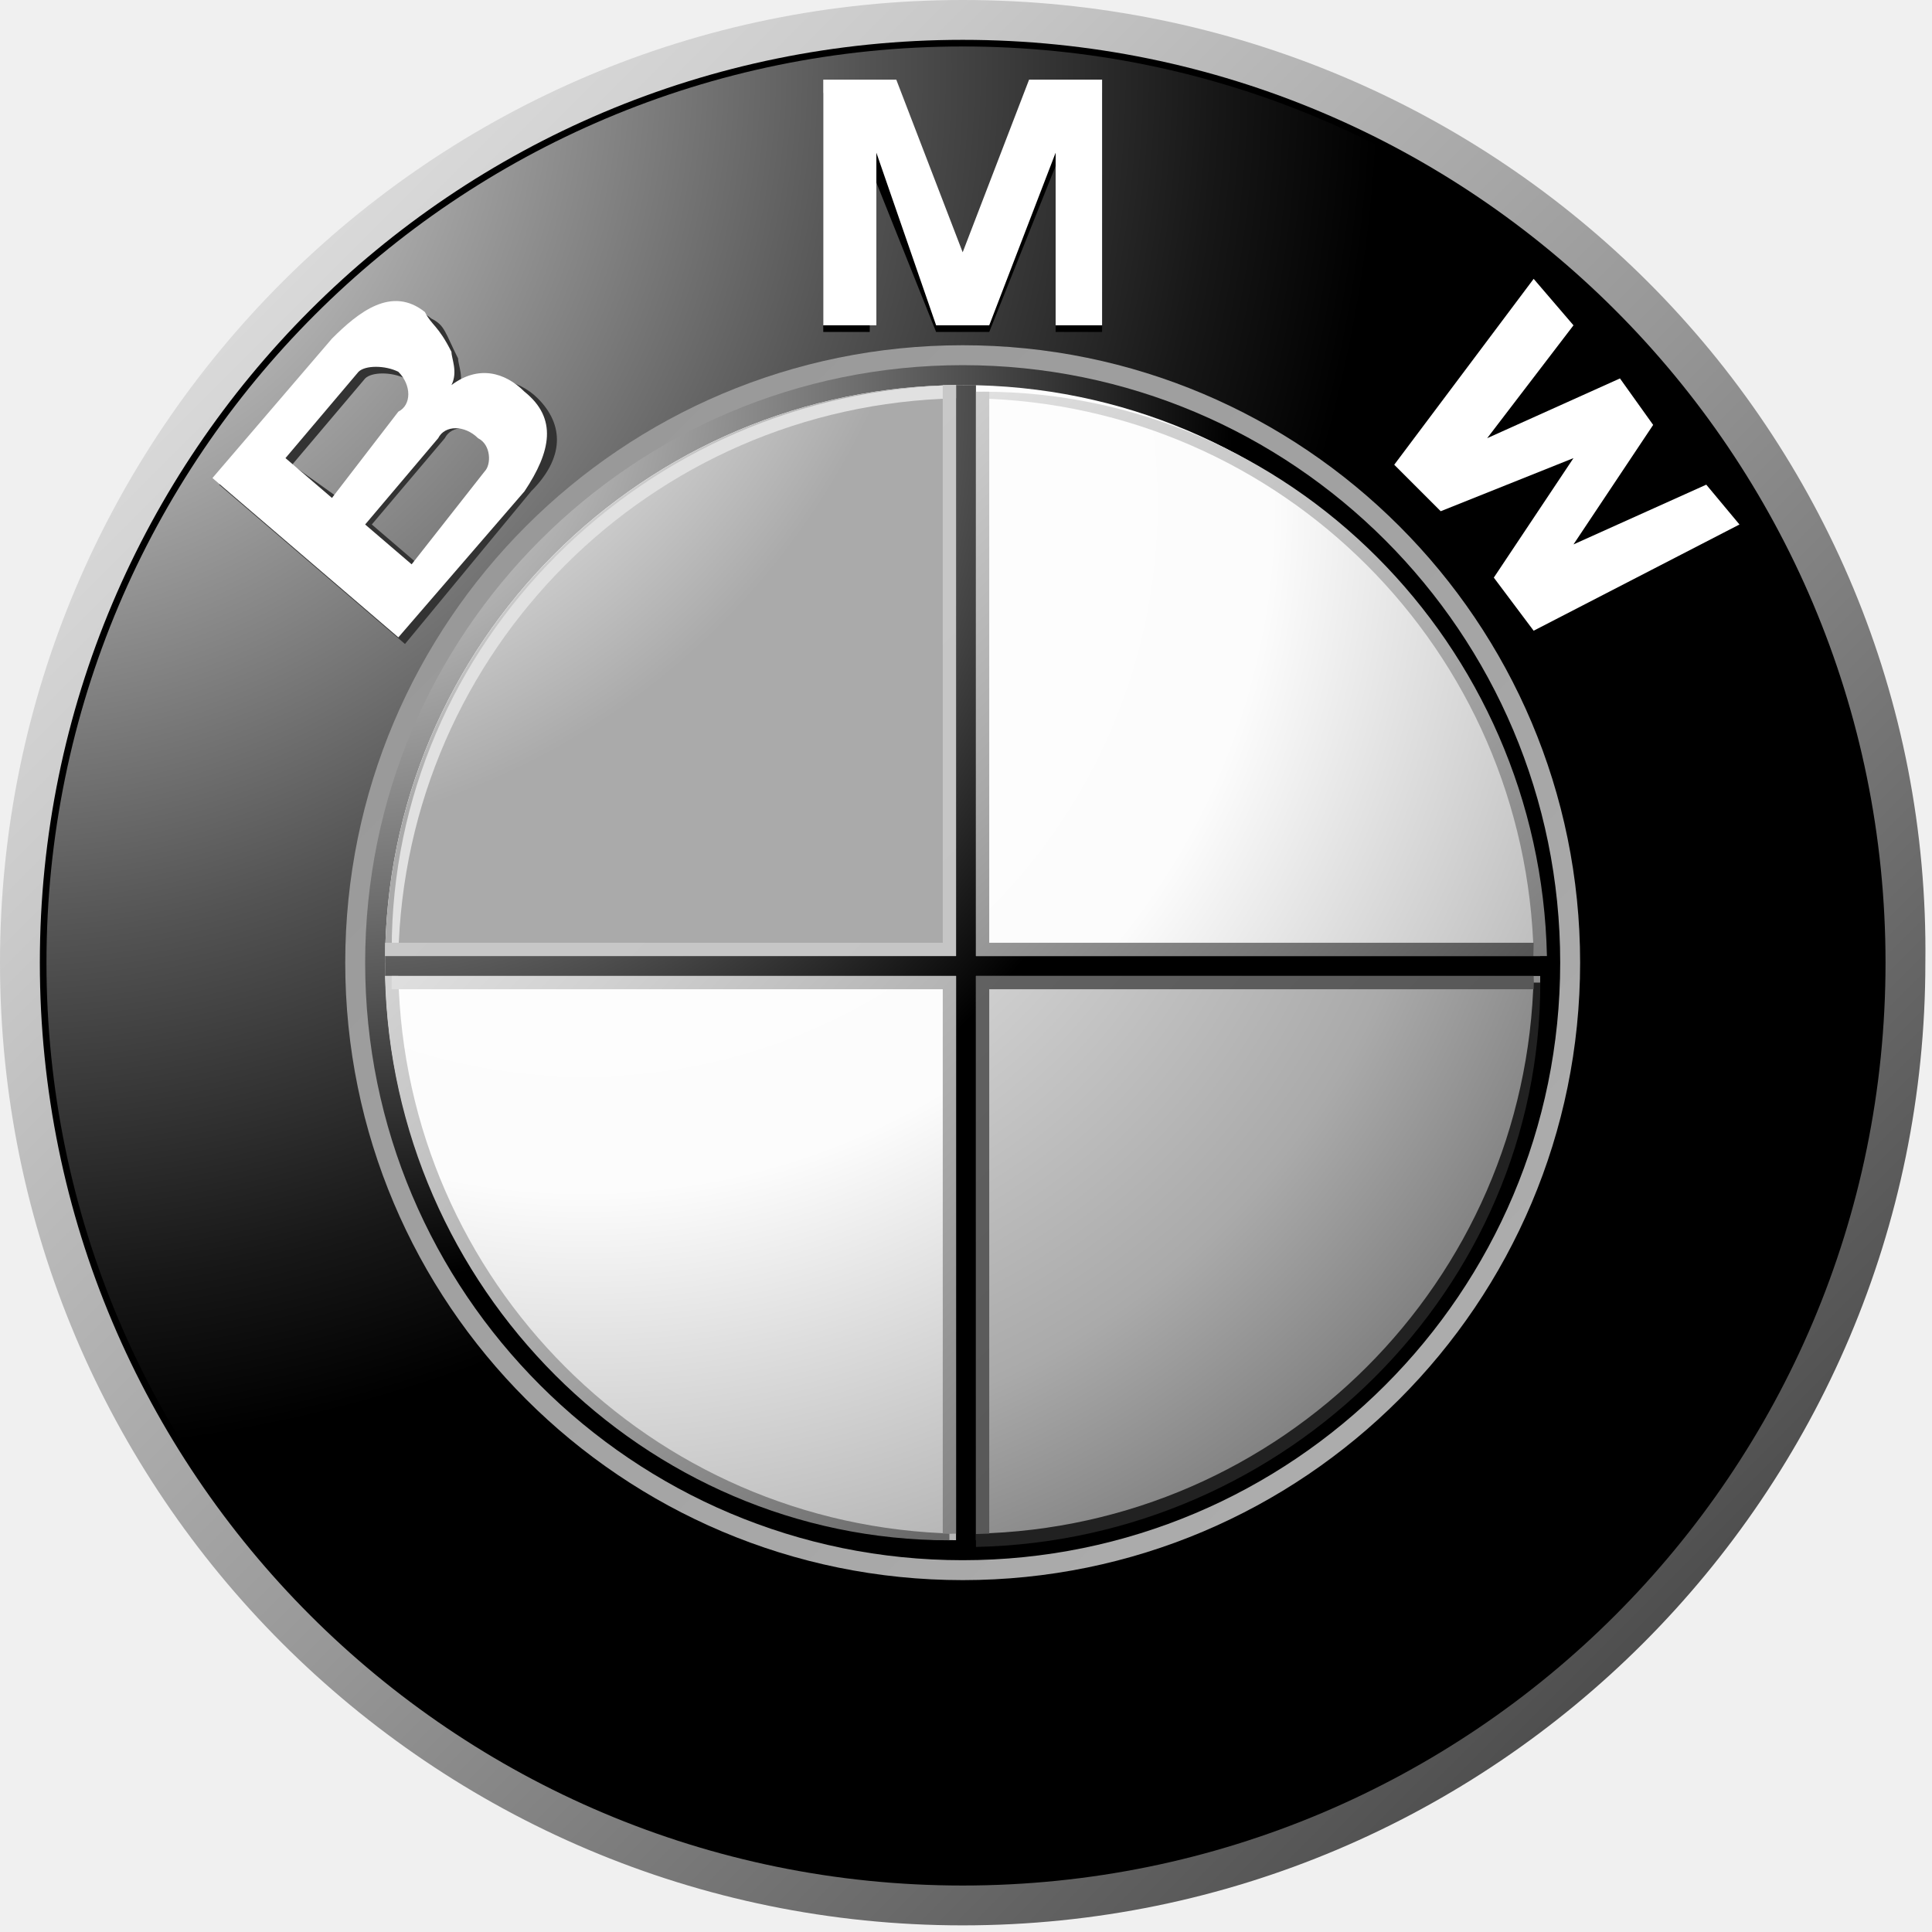
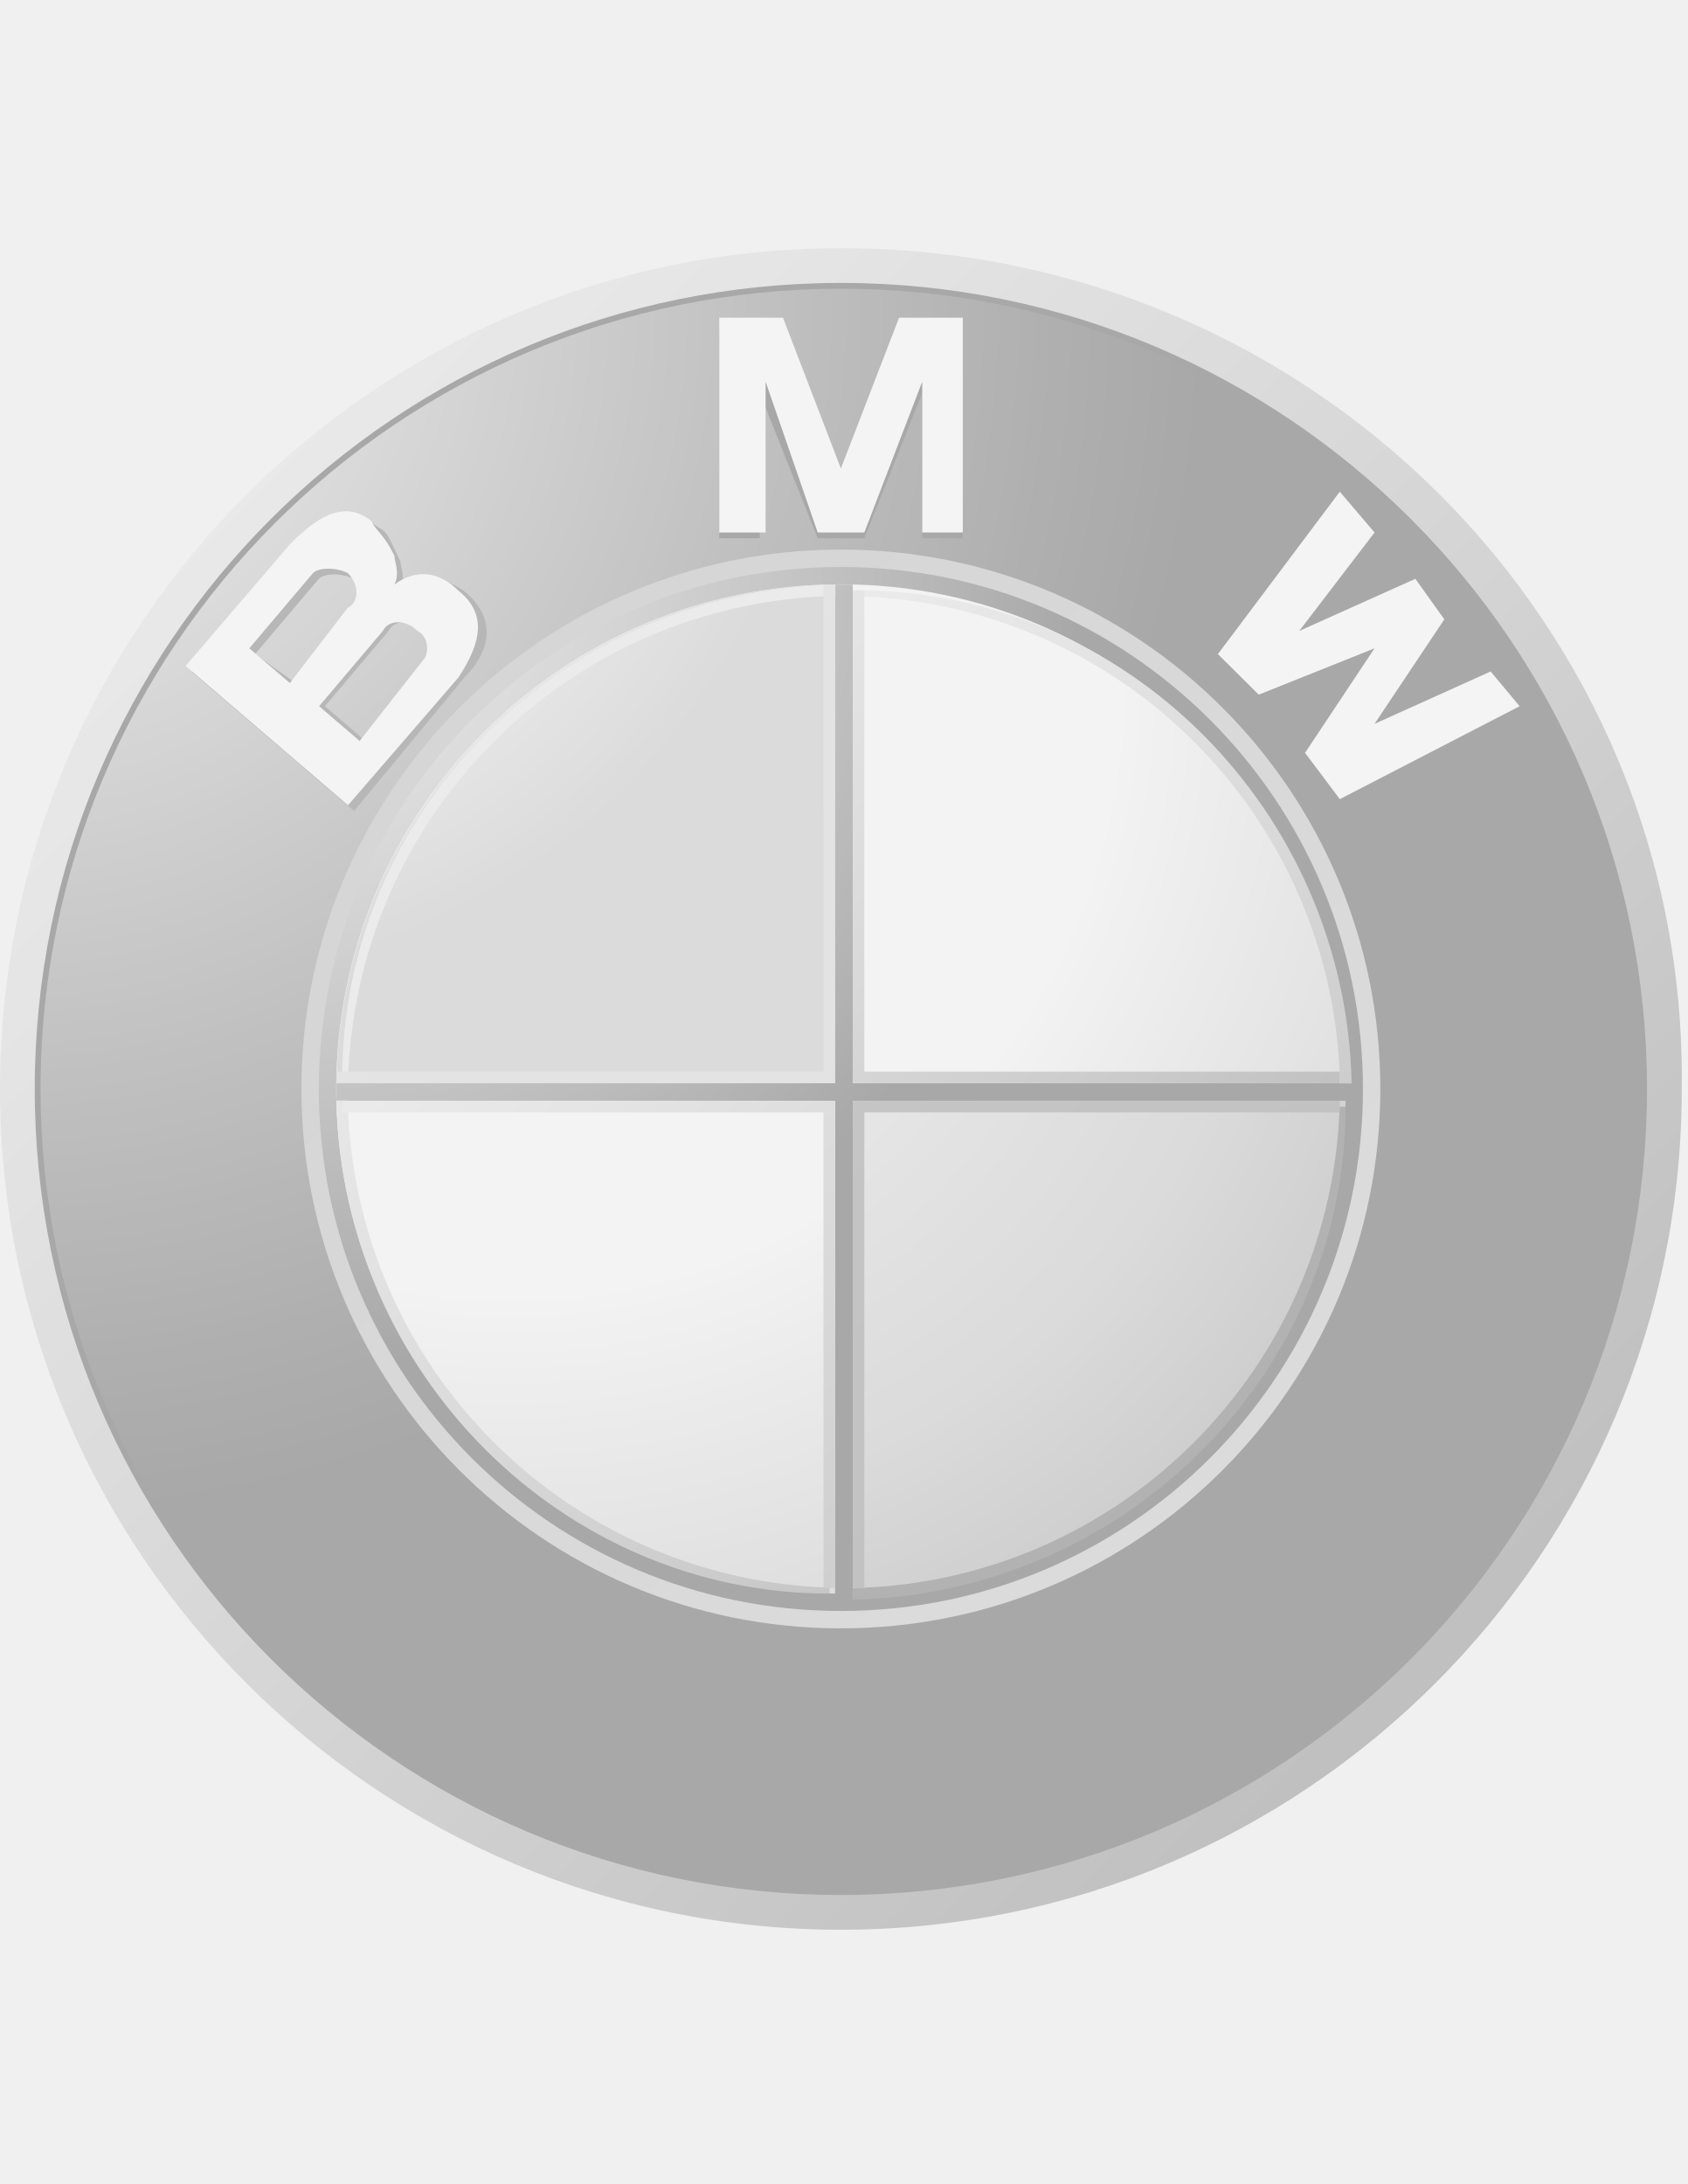
- <svg xmlns="http://www.w3.org/2000/svg" version="1.1" id="Layer_1" x="0px" y="0px" viewBox="0 0 29.1 29.1" enable-background="new 0 0 29.1 29.1" xml:space="preserve">
-   <linearGradient id="SVGID_1_" gradientUnits="userSpaceOnUse" x1="-1.784" y1="-1.785" x2="29.104" y2="29.102">
-     <stop offset="0" style="stop-color:#F3F3F3" />
-     <stop offset="0.105" style="stop-color:#E8E8E8" />
-     <stop offset="0.292" style="stop-color:#C9C9C9" />
-     <stop offset="0.538" style="stop-color:#989898" />
-     <stop offset="0.832" style="stop-color:#555555" />
-     <stop offset="1" style="stop-color:#2B2B2B" />
-   </linearGradient>
-   <path fill="url(#SVGID_1_)" d="M14.5,0C6.5,0,0,6.5,0,14.5c0,8,6.5,14.5,14.5,14.5c8,0,14.5-6.5,14.5-14.5C29.1,6.5,22.6,0,14.5,0  L14.5,0z M14.5,28.3L14.5,28.3c-7.6,0-13.8-6.2-13.8-13.8c0-7.6,6.2-13.8,13.8-13.8c7.6,0,13.8,6.2,13.8,13.8  C28.4,22.2,22.2,28.3,14.5,28.3z" />
-   <circle cx="14.5" cy="14.5" r="13.9" />
-   <radialGradient id="SVGID_2_" cx="-0.101" cy="1.003" r="20.901" gradientUnits="userSpaceOnUse">
-     <stop offset="0" style="stop-color:#FFFFFF" />
-     <stop offset="0.272" style="stop-color:#B2B2B2" />
-     <stop offset="0.63" style="stop-color:#535353" />
-     <stop offset="0.881" style="stop-color:#171717" />
-     <stop offset="1" style="stop-color:#000000" />
-   </radialGradient>
-   <circle fill="url(#SVGID_2_)" cx="14.5" cy="14.5" r="13.8" />
-   <linearGradient id="SVGID_3_" gradientUnits="userSpaceOnUse" x1="79.744" y1="79.743" x2="-76.99" y2="-76.992">
-     <stop offset="0" style="stop-color:#F3F3F3" />
-     <stop offset="9.008609e-02" style="stop-color:#E8E8E8" />
-     <stop offset="0.25" style="stop-color:#C9C9C9" />
-     <stop offset="0.462" style="stop-color:#989898" />
-     <stop offset="0.717" style="stop-color:#545454" />
-     <stop offset="1" style="stop-color:#000000" />
-   </linearGradient>
-   <circle fill="url(#SVGID_3_)" cx="14.5" cy="14.5" r="9.3" />
-   <g>
-     <polygon points="14.9,5 15.9,2.5 15.9,5 16.6,5 16.6,1.4 15.5,1.4 14.5,4 14.5,4 13.5,1.4 12.4,1.4 12.4,5 13.1,5 13.1,2.5 14.1,5     " />
+ <svg xmlns="http://www.w3.org/2000/svg" version="1.1" id="Layer_1" x="0px" y="0px" viewBox="0 0 612 792" enable-background="new 0 0 612 792" xml:space="preserve">
+   <g opacity="0.3">
+     <linearGradient id="SVGID_1_" gradientUnits="userSpaceOnUse" x1="-1.766" y1="793.803" x2="29.122" y2="762.916" gradientTransform="matrix(21.0309 0 0 -21.0309 0 16746.494)">
+       <stop offset="0" style="stop-color:#F3F3F3" />
+       <stop offset="0.105" style="stop-color:#E8E8E8" />
+       <stop offset="0.292" style="stop-color:#C9C9C9" />
+       <stop offset="0.538" style="stop-color:#989898" />
+       <stop offset="0.832" style="stop-color:#555555" />
+       <stop offset="1" style="stop-color:#2B2B2B" />
+     </linearGradient>
+     <path fill="url(#SVGID_1_)" d="M304.9,90C136.7,90,0,226.7,0,394.9s136.7,304.9,304.9,304.9s304.9-136.7,304.9-304.9   C612,226.7,475.3,90,304.9,90L304.9,90z M304.9,685.2L304.9,685.2c-159.8,0-290.2-130.4-290.2-290.2s130.4-290.2,290.2-290.2   s290.2,130.4,290.2,290.2C597.3,556.9,466.9,685.2,304.9,685.2z" />
+     <circle cx="304.9" cy="394.9" r="292.3" />
+     <radialGradient id="SVGID_2_" cx="-0.101" cy="790.997" r="20.901" gradientTransform="matrix(21.0309 0 0 -21.0309 0 16746.494)" gradientUnits="userSpaceOnUse">
+       <stop offset="0" style="stop-color:#FFFFFF" />
+       <stop offset="0.272" style="stop-color:#B2B2B2" />
+       <stop offset="0.63" style="stop-color:#535353" />
+       <stop offset="0.881" style="stop-color:#171717" />
+       <stop offset="1" style="stop-color:#000000" />
+     </radialGradient>
+     <circle fill="url(#SVGID_2_)" cx="304.9" cy="394.9" r="290.2" />
+     <linearGradient id="SVGID_3_" gradientUnits="userSpaceOnUse" x1="79.743" y1="712.257" x2="-76.991" y2="868.991" gradientTransform="matrix(21.0309 0 0 -21.0309 0 16746.494)">
+       <stop offset="0" style="stop-color:#F3F3F3" />
+       <stop offset="9.008609e-02" style="stop-color:#E8E8E8" />
+       <stop offset="0.25" style="stop-color:#C9C9C9" />
+       <stop offset="0.462" style="stop-color:#989898" />
+       <stop offset="0.717" style="stop-color:#545454" />
+       <stop offset="1" style="stop-color:#000000" />
+     </linearGradient>
+     <circle fill="url(#SVGID_3_)" cx="304.9" cy="394.9" r="195.6" />
+     <g>
+       <polygon points="313.4,195.2 334.4,142.6 334.4,195.2 349.1,195.2 349.1,119.4 326,119.4 304.9,174.1 304.9,174.1 283.9,119.4     260.8,119.4 260.8,195.2 275.5,195.2 275.5,142.6 296.5,195.2   " />
+     </g>
+     <g>
+       <polygon points="523.7,230.9 498.4,268.8 538.4,247.7 551,262.5 485.8,294 473.2,279.3 498.4,241.4 498.4,239.3 456.4,258.2     441.6,241.4 485.8,184.6 498.4,197.3 469,235.1 513.2,216.2   " />
+     </g>
+     <path fill="#333333" d="M170.4,216.2c-6.3-6.3-16.8-8.4-25.2-2.1c2.1-4.2,0-8.4,0-10.5c-4.2-8.4-4.2-10.5-8.4-12.6   c-10.5-8.4-21,0-29.4,8.4l-37.9,44.2l58.9,50.5l40-48.4C178.8,235.1,178.8,224.6,170.4,216.2L170.4,216.2z M92.5,237.2L92.5,237.2   l23.1-27.3c2.1-2.1,8.4-2.1,12.6,0c4.2,4.2,4.2,8.4,2.1,12.6l-23.1,25.2L92.5,237.2L92.5,237.2z M155.6,241.4L155.6,241.4   l-23.1,27.3l-14.7-12.6l23.1-27.3c2.1-4.2,8.4-4.2,12.6,0C157.7,233,157.7,237.2,155.6,241.4z" />
+     <g>
+       <polygon fill="#FFFFFF" points="313.4,193.1 334.4,138.4 334.4,193.1 349.1,193.1 349.1,115.2 326,115.2 304.9,169.9 304.9,169.9     283.9,115.2 260.8,115.2 260.8,193.1 277.6,193.1 277.6,138.4 296.5,193.1   " />
+       <polygon fill="#FFFFFF" points="523.7,224.6 498.4,262.5 540.5,243.5 551,256.1 485.8,289.8 473.2,273 498.4,235.1 498.4,235.1     456.4,251.9 441.6,237.2 485.8,178.3 498.4,193.1 471.1,228.8 513.2,209.9   " />
+       <path fill="#FFFFFF" d="M166.1,214.1c-6.3-6.3-14.7-8.4-23.1-2.1c2.1-4.2,0-8.4,0-10.5c-4.2-8.4-6.3-8.4-8.4-12.6    c-10.5-8.4-21,0-29.4,8.4l-37.9,44.2l58.9,50.5l40-46.3C174.6,233,176.7,222.5,166.1,214.1L166.1,214.1z M90.4,235.1L90.4,235.1    l23.1-27.3c2.1-2.1,8.4-2.1,12.6,0c4.2,4.2,4.2,10.5,0,12.6l-21,27.3L90.4,235.1L90.4,235.1z M153.5,239.3L153.5,239.3l-23.1,29.4    l-14.7-12.6l23.1-27.3c2.1-4.2,8.4-4.2,12.6,0C155.6,230.9,155.6,237.2,153.5,239.3z" />
+     </g>
+     <radialGradient id="SVGID_4_" cx="5.051" cy="786.234" r="13.546" gradientTransform="matrix(21.0309 0 0 -21.0309 0 16746.494)" gradientUnits="userSpaceOnUse">
+       <stop offset="0" style="stop-color:#E6E6E6" />
+       <stop offset="0.104" style="stop-color:#D6D6D6" />
+       <stop offset="0.305" style="stop-color:#AEAEAE" />
+       <stop offset="0.583" style="stop-color:#6D6D6D" />
+       <stop offset="0.925" style="stop-color:#141414" />
+       <stop offset="1" style="stop-color:#000000" />
+     </radialGradient>
+     <circle fill="url(#SVGID_4_)" cx="304.9" cy="394.9" r="189.3" />
+     <radialGradient id="SVGID_5_" cx="8.802" cy="784.417" r="18.841" gradientTransform="matrix(21.0309 0 0 -21.0309 0 16746.494)" gradientUnits="userSpaceOnUse">
+       <stop offset="0" style="stop-color:#FFFFFF" />
+       <stop offset="0.55" style="stop-color:#FCFCFC" />
+       <stop offset="0.99" style="stop-color:#9E9E9E" />
+       <stop offset="1" style="stop-color:#404040" />
+       <stop offset="1" style="stop-color:#000000" />
+     </radialGradient>
+     <circle fill="url(#SVGID_5_)" cx="304.9" cy="394.9" r="183" />
+     <g>
+       <radialGradient id="SVGID_6_" cx="2.958" cy="790.525" r="16.499" gradientTransform="matrix(21.0309 0 0 -21.0309 0 16746.494)" gradientUnits="userSpaceOnUse">
+         <stop offset="0" style="stop-color:#FFFFFF" />
+         <stop offset="0.49" style="stop-color:#D5D5D5" />
+         <stop offset="0.68" style="stop-color:#AAAAAA" />
+         <stop offset="1" style="stop-color:#AAAAAA" />
+       </radialGradient>
+       <path fill="url(#SVGID_6_)" d="M122,394.9h183V212C204,212,122,294,122,394.9z" />
+       <radialGradient id="SVGID_7_" cx="10.185" cy="781.815" r="18.473" gradientTransform="matrix(21.0309 0 0 -21.0309 0 16746.494)" gradientUnits="userSpaceOnUse">
+         <stop offset="0" style="stop-color:#FFFFFF" />
+         <stop offset="0.19" style="stop-color:#FFFFFF" />
+         <stop offset="0.31" style="stop-color:#D5D5D5" />
+         <stop offset="0.63" style="stop-color:#AAAAAA" />
+         <stop offset="0.89" style="stop-color:#6B6B6B" />
+         <stop offset="0.99" style="stop-color:#292929" />
+         <stop offset="1" style="stop-color:#292929" />
+       </radialGradient>
+       <path fill="url(#SVGID_7_)" d="M304.9,394.9v183c100.9,0,183-82,183-183L304.9,394.9L304.9,394.9z" />
+     </g>
+     <radialGradient id="SVGID_8_" cx="5.232" cy="786.067" r="13.288" gradientTransform="matrix(21.0309 0 0 -21.0309 0 16746.494)" gradientUnits="userSpaceOnUse">
+       <stop offset="0" style="stop-color:#E6E6E6" />
+       <stop offset="0.104" style="stop-color:#D6D6D6" />
+       <stop offset="0.305" style="stop-color:#AEAEAE" />
+       <stop offset="0.583" style="stop-color:#6D6D6D" />
+       <stop offset="0.925" style="stop-color:#141414" />
+       <stop offset="1" style="stop-color:#000000" />
+     </radialGradient>
+     <polygon fill="url(#SVGID_8_)" points="490,392.8 309.2,392.8 309.2,212 302.8,212 302.8,392.8 122,392.8 122,399.2 302.8,399.2    302.8,580 309.2,580 309.2,399.2 490,399.2  " />
+     <linearGradient id="SVGID_9_" gradientUnits="userSpaceOnUse" x1="11.156" y1="791.369" x2="28.964" y2="773.561" gradientTransform="matrix(21.0309 0 0 -21.0309 0 16746.494)">
+       <stop offset="0" style="stop-color:#F6F6F6" />
+       <stop offset="0.11" style="stop-color:#F0F0F0" />
+       <stop offset="0.253" style="stop-color:#E0E0E0" />
+       <stop offset="0.415" style="stop-color:#C5C5C5" />
+       <stop offset="0.592" style="stop-color:#9F9F9F" />
+       <stop offset="0.779" style="stop-color:#6E6E6E" />
+       <stop offset="0.973" style="stop-color:#343434" />
+       <stop offset="1" style="stop-color:#2B2B2B" />
+     </linearGradient>
+     <path fill="url(#SVGID_9_)" d="M309.2,216.2c96.7,2.1,174.6,79.9,176.7,176.7h4.2c-2.1-98.8-82-178.8-178.8-178.8v2.1H309.2z" />
+     <path fill="#E1E1E1" d="M126.2,392.8c2.1-96.7,79.9-174.6,176.7-176.7V212c-98.8,2.1-178.8,82-178.8,178.8h2.1V392.8z" />
+     <linearGradient id="SVGID_10_" gradientUnits="userSpaceOnUse" x1="-0.918" y1="782.393" x2="16.89" y2="764.585" gradientTransform="matrix(21.0309 0 0 -21.0309 0 16746.494)">
+       <stop offset="0" style="stop-color:#F6F6F6" />
+       <stop offset="0.11" style="stop-color:#F0F0F0" />
+       <stop offset="0.253" style="stop-color:#E0E0E0" />
+       <stop offset="0.415" style="stop-color:#C5C5C5" />
+       <stop offset="0.592" style="stop-color:#9F9F9F" />
+       <stop offset="0.779" style="stop-color:#6E6E6E" />
+       <stop offset="0.973" style="stop-color:#343434" />
+       <stop offset="1" style="stop-color:#2B2B2B" />
+     </linearGradient>
+     <path fill="url(#SVGID_10_)" d="M302.8,575.8c-96.7-2.1-174.6-79.9-176.7-176.7H122c2.1,98.8,82,178.8,178.8,178.8v-2.1H302.8z" />
+     <path fill="#212121" d="M485.8,399.2c-2.1,96.7-79.9,174.6-176.7,176.7v4.2c98.8-2.1,178.8-82,178.8-178.8h-2.1V399.2z" />
+     <linearGradient id="SVGID_11_" gradientUnits="userSpaceOnUse" x1="-41.233" y1="833.233" x2="135.152" y2="656.848" gradientTransform="matrix(21.0309 0 0 -21.0309 0 16746.494)">
+       <stop offset="0" style="stop-color:#E1E1E1" />
+       <stop offset="0.13" style="stop-color:#D9D9D9" />
+       <stop offset="0.334" style="stop-color:#C3C3C3" />
+       <stop offset="0.585" style="stop-color:#9E9E9E" />
+       <stop offset="0.872" style="stop-color:#6D6D6D" />
+       <stop offset="1" style="stop-color:#545454" />
+     </linearGradient>
+     <polygon fill="url(#SVGID_11_)" points="298.6,212 298.6,388.6 122,388.6 122,392.8 298.6,392.8 302.8,392.8 302.8,388.6    302.8,212  " />
+     <linearGradient id="SVGID_12_" gradientUnits="userSpaceOnUse" x1="4.618" y1="782.732" x2="22.781" y2="764.569" gradientTransform="matrix(21.0309 0 0 -21.0309 0 16746.494)">
+       <stop offset="0" style="stop-color:#F6F6F6" />
+       <stop offset="0.101" style="stop-color:#ECECEC" />
+       <stop offset="0.274" style="stop-color:#D1D1D1" />
+       <stop offset="0.497" style="stop-color:#A5A5A5" />
+       <stop offset="0.759" style="stop-color:#696969" />
+       <stop offset="1" style="stop-color:#2B2B2B" />
+     </linearGradient>
+     <polygon fill="url(#SVGID_12_)" points="298.6,575.8 298.6,403.4 124.1,403.4 124.1,399.2 298.6,399.2 302.8,399.2 302.8,403.4    302.8,575.8  " />
+     <linearGradient id="SVGID_13_" gradientUnits="userSpaceOnUse" x1="-86.544" y1="878.544" x2="41.476" y2="750.524" gradientTransform="matrix(21.0309 0 0 -21.0309 0 16746.494)">
+       <stop offset="0" style="stop-color:#E9E9E9" />
+       <stop offset="0.65" style="stop-color:#898989" />
+       <stop offset="0.97" style="stop-color:#2E2E2E" />
+       <stop offset="1" style="stop-color:#2E2E2E" />
+     </linearGradient>
+     <polygon fill="url(#SVGID_13_)" points="313.4,575.8 313.4,403.4 485.8,403.4 485.8,399.2 313.4,399.2 309.2,399.2 309.2,403.4    309.2,575.8  " />
+     <linearGradient id="SVGID_14_" gradientUnits="userSpaceOnUse" x1="5.254" y1="791.396" x2="23.437" y2="773.213" gradientTransform="matrix(21.0309 0 0 -21.0309 0 16746.494)">
+       <stop offset="0" style="stop-color:#FFFFFF" />
+       <stop offset="0.107" style="stop-color:#F9F9F9" />
+       <stop offset="0.246" style="stop-color:#E9E9E9" />
+       <stop offset="0.405" style="stop-color:#CECECE" />
+       <stop offset="0.576" style="stop-color:#A8A8A8" />
+       <stop offset="0.759" style="stop-color:#777777" />
+       <stop offset="0.948" style="stop-color:#3D3D3D" />
+       <stop offset="1" style="stop-color:#2B2B2B" />
+     </linearGradient>
+     <polygon fill="url(#SVGID_14_)" points="313.4,214.1 313.4,388.6 485.8,388.6 485.8,392.8 313.4,392.8 309.2,392.8 309.2,388.6    309.2,214.1  " />
  </g>
-   <g>
-     <polygon points="24.9,6.7 23.7,8.5 25.6,7.5 26.2,8.2 23.1,9.7 22.5,9 23.7,7.2 23.7,7.1 21.7,8 21,7.2 23.1,4.5 23.7,5.1    22.3,6.9 24.4,6  " />
-   </g>
-   <path fill="#333333" d="M8.1,6C7.8,5.7,7.3,5.6,6.9,5.9c0.1-0.2,0-0.4,0-0.5C6.7,5,6.7,4.9,6.5,4.8C6,4.4,5.5,4.8,5.1,5.2L3.3,7.3  l2.8,2.4L8,7.4C8.5,6.9,8.5,6.4,8.1,6L8.1,6z M4.4,7L4.4,7l1.1-1.3c0.1-0.1,0.4-0.1,0.6,0c0.2,0.2,0.2,0.4,0.1,0.6L5.1,7.5L4.4,7  L4.4,7z M7.4,7.2L7.4,7.2L6.3,8.5L5.6,7.9l1.1-1.3c0.1-0.2,0.4-0.2,0.6,0C7.5,6.8,7.5,7,7.4,7.2z" />
-   <g>
-     <polygon fill="#FFFFFF" points="14.9,4.9 15.9,2.3 15.9,4.9 16.6,4.9 16.6,1.2 15.5,1.2 14.5,3.8 14.5,3.8 13.5,1.2 12.4,1.2    12.4,4.9 13.2,4.9 13.2,2.3 14.1,4.9  " />
-     <polygon fill="#FFFFFF" points="24.9,6.4 23.7,8.2 25.7,7.3 26.2,7.9 23.1,9.5 22.5,8.7 23.7,6.9 23.7,6.9 21.7,7.7 21,7 23.1,4.2    23.7,4.9 22.4,6.6 24.4,5.7  " />
-     <path fill="#FFFFFF" d="M7.9,5.9C7.6,5.6,7.2,5.5,6.8,5.8c0.1-0.2,0-0.4,0-0.5C6.6,4.9,6.5,4.9,6.4,4.7C5.9,4.3,5.4,4.7,5,5.1   L3.2,7.2L6,9.6l1.9-2.2C8.3,6.8,8.4,6.3,7.9,5.9L7.9,5.9z M4.3,6.9L4.3,6.9l1.1-1.3c0.1-0.1,0.4-0.1,0.6,0C6.2,5.8,6.2,6.1,6,6.2   L5,7.5L4.3,6.9L4.3,6.9z M7.3,7.1L7.3,7.1L6.2,8.5L5.5,7.9l1.1-1.3c0.1-0.2,0.4-0.2,0.6,0C7.4,6.7,7.4,7,7.3,7.1z" />
-   </g>
-   <radialGradient id="SVGID_4_" cx="5.051" cy="5.766" r="13.546" gradientUnits="userSpaceOnUse">
-     <stop offset="0" style="stop-color:#E6E6E6" />
-     <stop offset="0.104" style="stop-color:#D6D6D6" />
-     <stop offset="0.305" style="stop-color:#AEAEAE" />
-     <stop offset="0.583" style="stop-color:#6D6D6D" />
-     <stop offset="0.925" style="stop-color:#141414" />
-     <stop offset="1" style="stop-color:#000000" />
-   </radialGradient>
-   <circle fill="url(#SVGID_4_)" cx="14.5" cy="14.5" r="9" />
-   <radialGradient id="SVGID_5_" cx="8.802" cy="7.583" r="18.841" gradientUnits="userSpaceOnUse">
-     <stop offset="0" style="stop-color:#FFFFFF" />
-     <stop offset="0.55" style="stop-color:#FCFCFC" />
-     <stop offset="0.99" style="stop-color:#9E9E9E" />
-     <stop offset="1" style="stop-color:#404040" />
-     <stop offset="1" style="stop-color:#000000" />
-   </radialGradient>
-   <circle fill="url(#SVGID_5_)" cx="14.5" cy="14.5" r="8.7" />
-   <g>
-     <radialGradient id="SVGID_6_" cx="2.958" cy="1.475" r="16.499" gradientUnits="userSpaceOnUse">
-       <stop offset="0" style="stop-color:#FFFFFF" />
-       <stop offset="0.49" style="stop-color:#D5D5D5" />
-       <stop offset="0.68" style="stop-color:#AAAAAA" />
-       <stop offset="1" style="stop-color:#AAAAAA" />
-     </radialGradient>
-     <path fill="url(#SVGID_6_)" d="M5.8,14.5h8.7V5.8C9.7,5.8,5.8,9.7,5.8,14.5z" />
-     <radialGradient id="SVGID_7_" cx="10.185" cy="10.185" r="18.473" gradientUnits="userSpaceOnUse">
-       <stop offset="0" style="stop-color:#FFFFFF" />
-       <stop offset="0.19" style="stop-color:#FFFFFF" />
-       <stop offset="0.31" style="stop-color:#D5D5D5" />
-       <stop offset="0.63" style="stop-color:#AAAAAA" />
-       <stop offset="0.89" style="stop-color:#6B6B6B" />
-       <stop offset="0.99" style="stop-color:#292929" />
-       <stop offset="1" style="stop-color:#292929" />
-     </radialGradient>
-     <path fill="url(#SVGID_7_)" d="M14.5,14.5v8.7c4.8,0,8.7-3.9,8.7-8.7H14.5z" />
-   </g>
-   <radialGradient id="SVGID_8_" cx="5.232" cy="5.933" r="13.288" gradientUnits="userSpaceOnUse">
-     <stop offset="0" style="stop-color:#E6E6E6" />
-     <stop offset="0.104" style="stop-color:#D6D6D6" />
-     <stop offset="0.305" style="stop-color:#AEAEAE" />
-     <stop offset="0.583" style="stop-color:#6D6D6D" />
-     <stop offset="0.925" style="stop-color:#141414" />
-     <stop offset="1" style="stop-color:#000000" />
-   </radialGradient>
-   <polygon fill="url(#SVGID_8_)" points="23.3,14.4 14.7,14.4 14.7,5.8 14.4,5.8 14.4,14.4 5.8,14.4 5.8,14.7 14.4,14.7 14.4,23.3   14.7,23.3 14.7,14.7 23.3,14.7 " />
-   <linearGradient id="SVGID_9_" gradientUnits="userSpaceOnUse" x1="11.14" y1="0.647" x2="28.948" y2="18.456">
-     <stop offset="0" style="stop-color:#F6F6F6" />
-     <stop offset="0.11" style="stop-color:#F0F0F0" />
-     <stop offset="0.253" style="stop-color:#E0E0E0" />
-     <stop offset="0.415" style="stop-color:#C5C5C5" />
-     <stop offset="0.592" style="stop-color:#9F9F9F" />
-     <stop offset="0.779" style="stop-color:#6E6E6E" />
-     <stop offset="0.973" style="stop-color:#343434" />
-     <stop offset="1" style="stop-color:#2B2B2B" />
-   </linearGradient>
-   <path fill="url(#SVGID_9_)" d="M14.7,6c4.6,0.1,8.3,3.8,8.4,8.4h0.2c-0.1-4.7-3.9-8.5-8.5-8.5V6z" />
-   <path fill="#E1E1E1" d="M6,14.4C6.1,9.8,9.8,6.1,14.4,6V5.8c-4.7,0.1-8.5,3.9-8.5,8.5H6z" />
-   <linearGradient id="SVGID_10_" gradientUnits="userSpaceOnUse" x1="-0.901" y1="9.59" x2="16.907" y2="27.398">
-     <stop offset="0" style="stop-color:#F6F6F6" />
-     <stop offset="0.11" style="stop-color:#F0F0F0" />
-     <stop offset="0.253" style="stop-color:#E0E0E0" />
-     <stop offset="0.415" style="stop-color:#C5C5C5" />
-     <stop offset="0.592" style="stop-color:#9F9F9F" />
-     <stop offset="0.779" style="stop-color:#6E6E6E" />
-     <stop offset="0.973" style="stop-color:#343434" />
-     <stop offset="1" style="stop-color:#2B2B2B" />
-   </linearGradient>
-   <path fill="url(#SVGID_10_)" d="M14.4,23.1C9.8,23,6.1,19.3,6,14.7H5.8c0.1,4.7,3.9,8.5,8.5,8.5V23.1z" />
-   <path fill="#212121" d="M23.1,14.7c-0.1,4.6-3.8,8.3-8.4,8.4v0.2c4.7-0.1,8.5-3.9,8.5-8.5H23.1z" />
-   <linearGradient id="SVGID_11_" gradientUnits="userSpaceOnUse" x1="-41.23" y1="-41.236" x2="135.155" y2="135.148">
-     <stop offset="0" style="stop-color:#E1E1E1" />
-     <stop offset="0.13" style="stop-color:#D9D9D9" />
-     <stop offset="0.334" style="stop-color:#C3C3C3" />
-     <stop offset="0.585" style="stop-color:#9E9E9E" />
-     <stop offset="0.872" style="stop-color:#6D6D6D" />
-     <stop offset="1" style="stop-color:#545454" />
-   </linearGradient>
-   <polygon fill="url(#SVGID_11_)" points="14.2,5.8 14.2,14.2 5.8,14.2 5.8,14.4 14.2,14.4 14.4,14.4 14.4,14.2 14.4,5.8 " />
-   <linearGradient id="SVGID_12_" gradientUnits="userSpaceOnUse" x1="4.619" y1="9.267" x2="22.781" y2="27.43">
-     <stop offset="0" style="stop-color:#F6F6F6" />
-     <stop offset="0.101" style="stop-color:#ECECEC" />
-     <stop offset="0.274" style="stop-color:#D1D1D1" />
-     <stop offset="0.497" style="stop-color:#A5A5A5" />
-     <stop offset="0.759" style="stop-color:#696969" />
-     <stop offset="1" style="stop-color:#2B2B2B" />
-   </linearGradient>
-   <polygon fill="url(#SVGID_12_)" points="14.2,23.1 14.2,14.9 5.9,14.9 5.9,14.7 14.2,14.7 14.4,14.7 14.4,14.9 14.4,23.1 " />
-   <linearGradient id="SVGID_13_" gradientUnits="userSpaceOnUse" x1="-86.544" y1="-86.545" x2="41.477" y2="41.475">
-     <stop offset="0" style="stop-color:#E9E9E9" />
-     <stop offset="0.65" style="stop-color:#898989" />
-     <stop offset="0.97" style="stop-color:#2E2E2E" />
-     <stop offset="1" style="stop-color:#2E2E2E" />
-   </linearGradient>
-   <polygon fill="url(#SVGID_13_)" points="14.9,23.1 14.9,14.9 23.1,14.9 23.1,14.7 14.9,14.7 14.7,14.7 14.7,14.9 14.7,23.1 " />
-   <linearGradient id="SVGID_14_" gradientUnits="userSpaceOnUse" x1="5.259" y1="0.599" x2="23.442" y2="18.782">
-     <stop offset="0" style="stop-color:#FFFFFF" />
-     <stop offset="0.107" style="stop-color:#F9F9F9" />
-     <stop offset="0.246" style="stop-color:#E9E9E9" />
-     <stop offset="0.405" style="stop-color:#CECECE" />
-     <stop offset="0.576" style="stop-color:#A8A8A8" />
-     <stop offset="0.759" style="stop-color:#777777" />
-     <stop offset="0.948" style="stop-color:#3D3D3D" />
-     <stop offset="1" style="stop-color:#2B2B2B" />
-   </linearGradient>
-   <polygon fill="url(#SVGID_14_)" points="14.9,5.9 14.9,14.2 23.1,14.2 23.1,14.4 14.9,14.4 14.7,14.4 14.7,14.2 14.7,5.9 " />
</svg>
